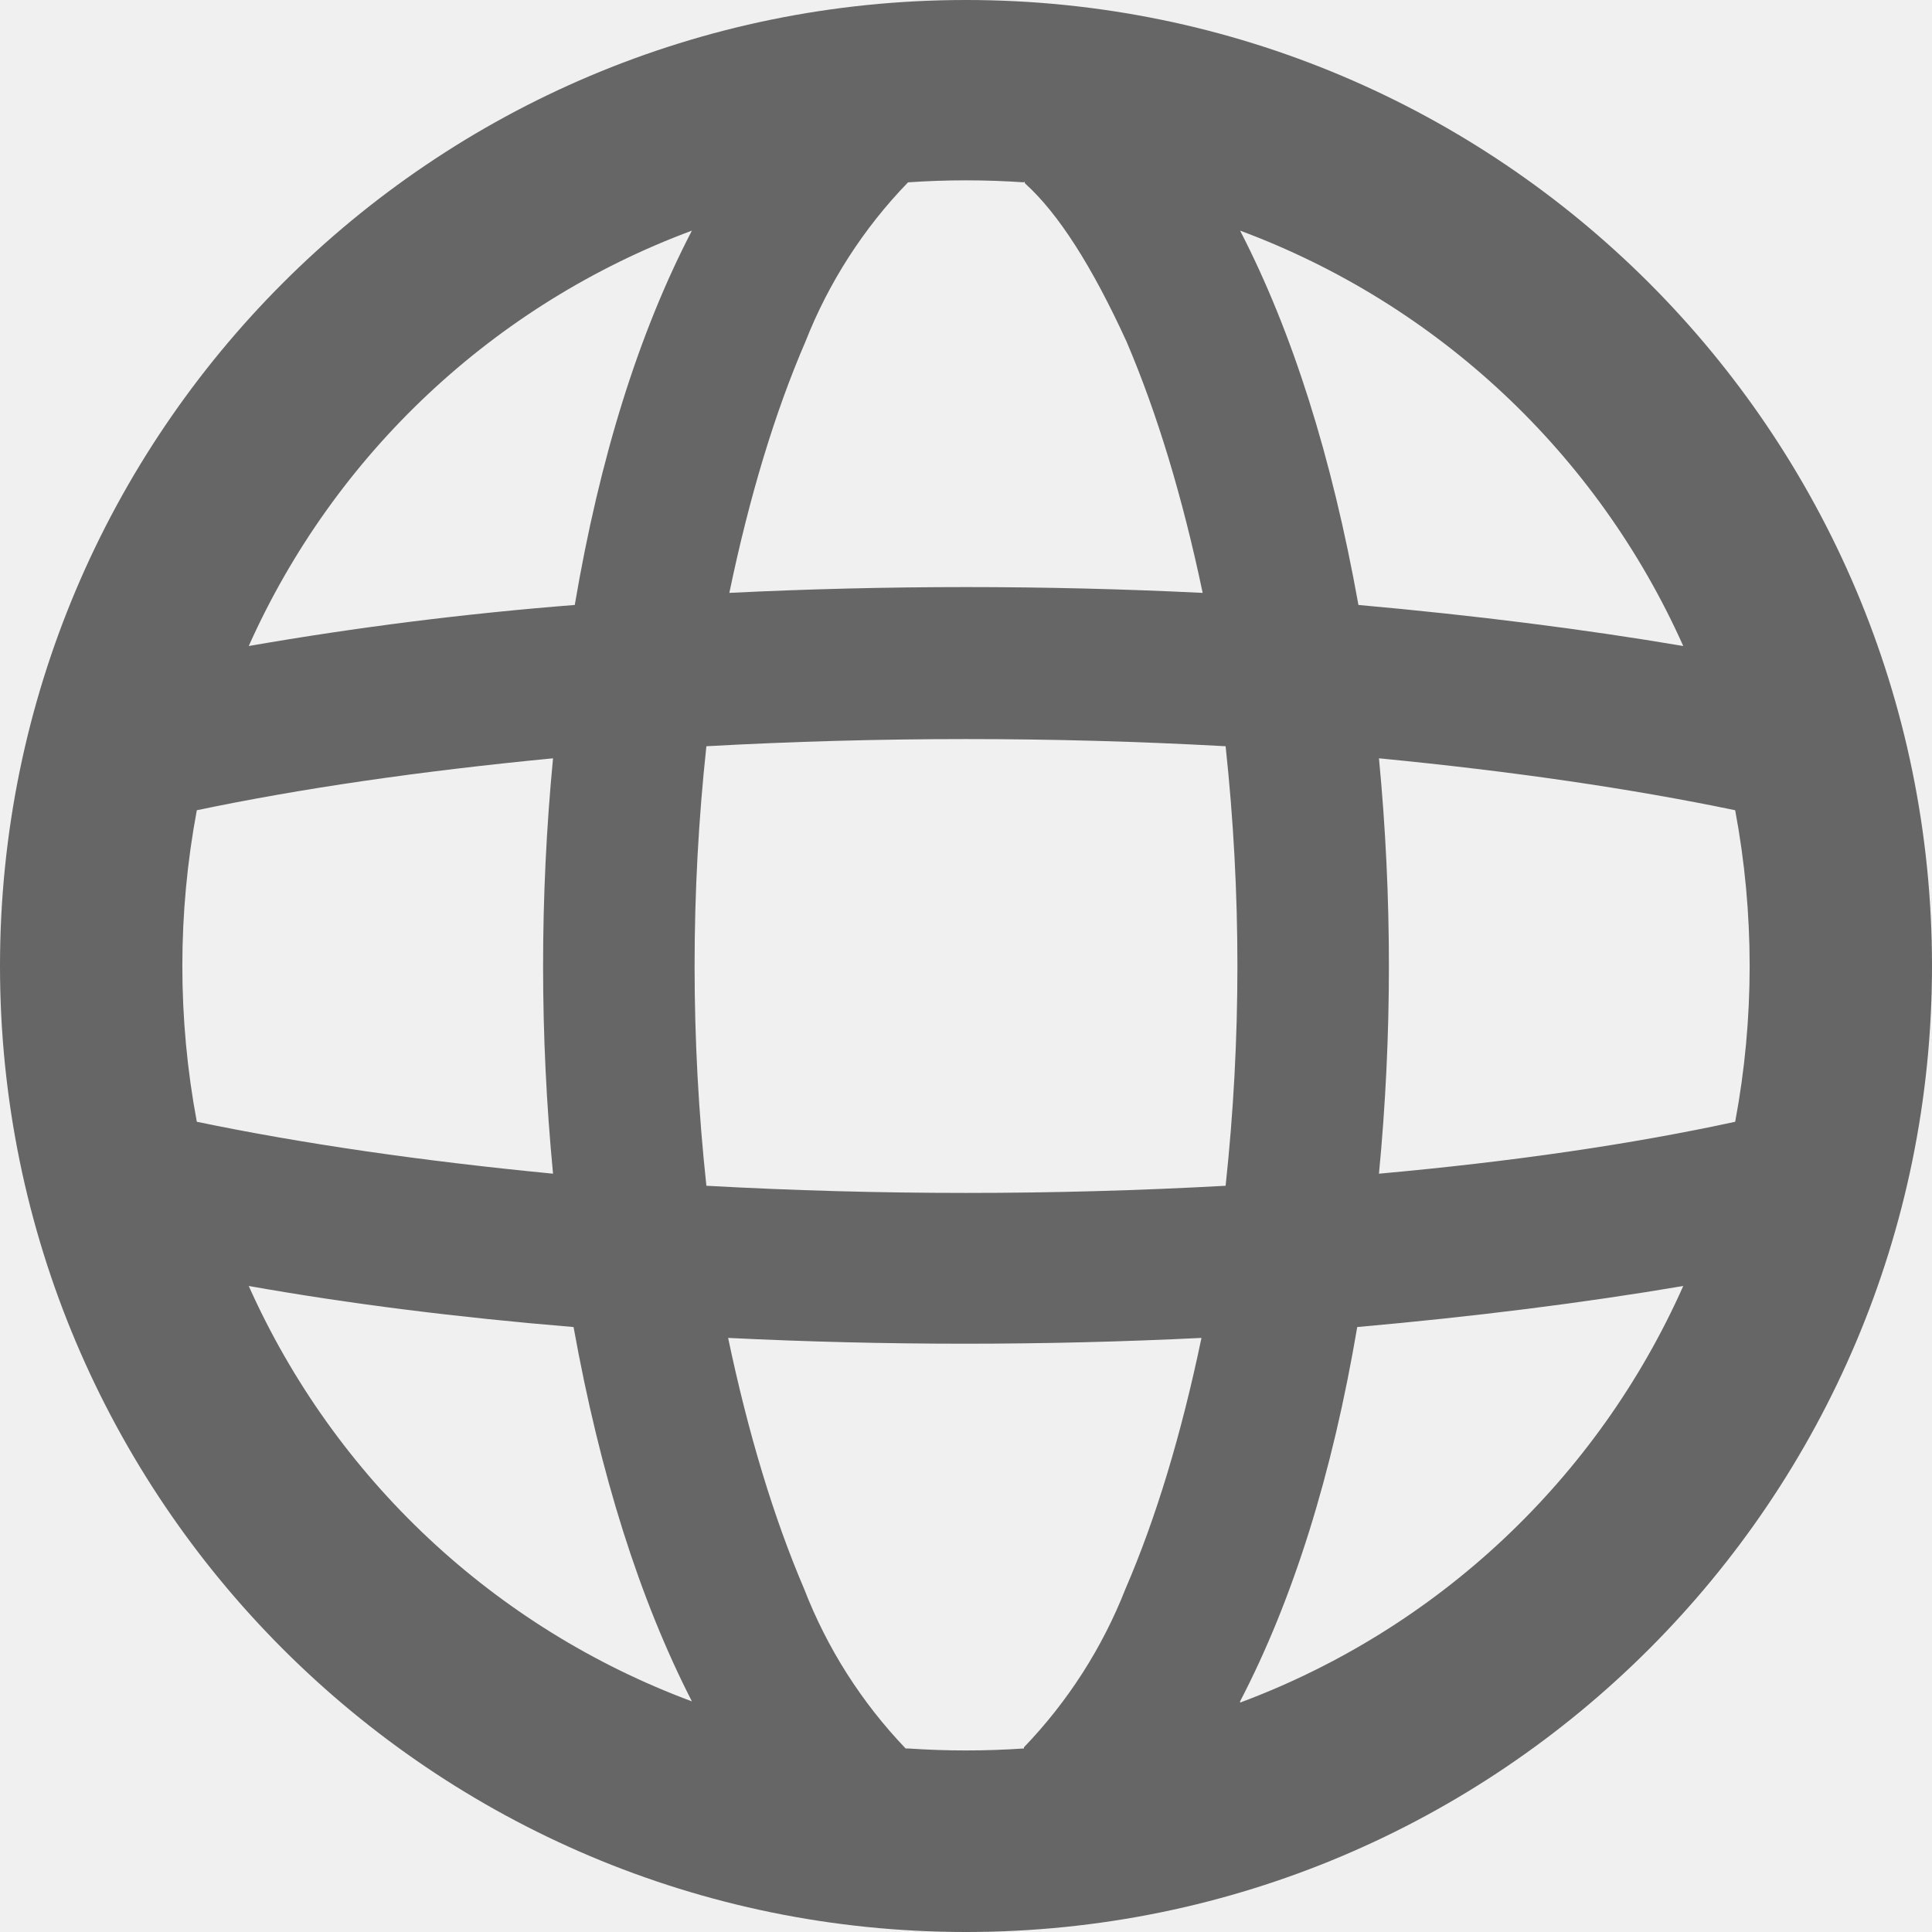
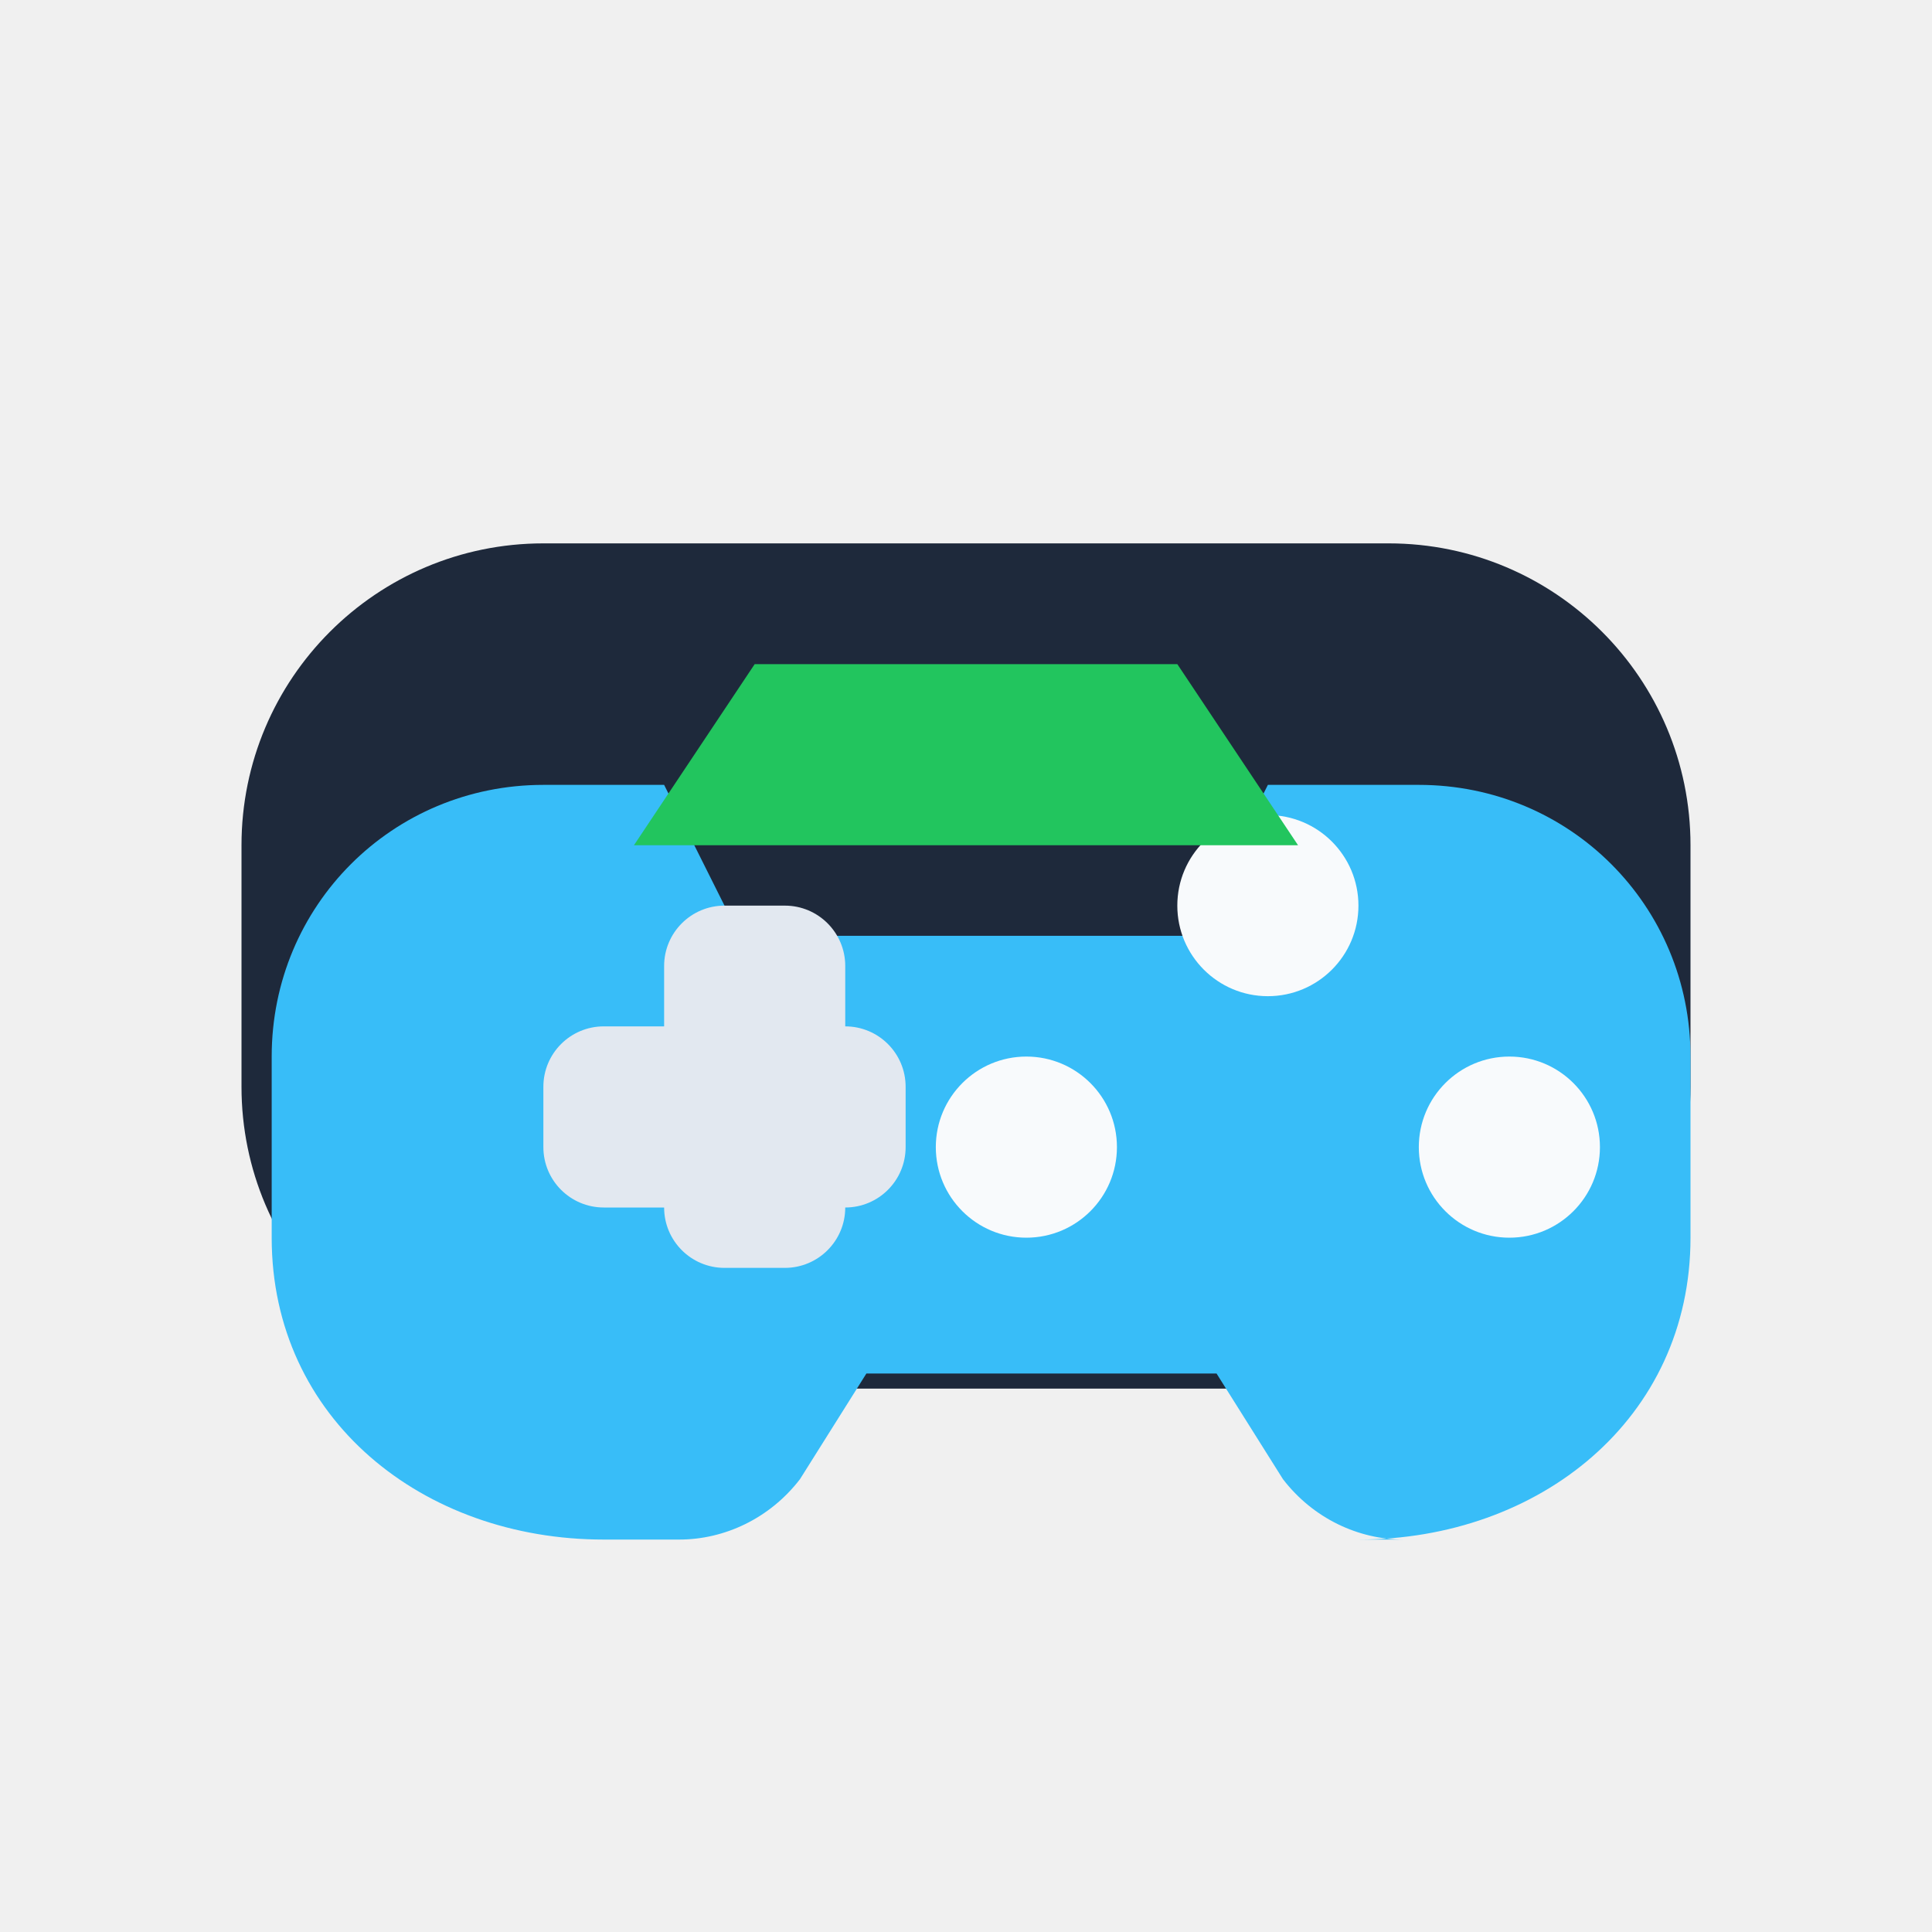
- <svg xmlns="http://www.w3.org/2000/svg" fill="none" viewBox="0 0 16 16">
-   <g clip-path="url(#a)">
-     <path fill-rule="evenodd" clip-rule="evenodd" d="M10.27 14.1a6.5 6.5 0 0 0 3.67-3.45q-1.24.21-2.7.34-.31 1.83-.97 3.1M8 16A8 8 0 1 0 8 0a8 8 0 0 0 0 16m.48-1.52a7 7 0 0 1-.96 0H7.5a4 4 0 0 1-.84-1.32q-.38-.89-.63-2.08a40 40 0 0 0 3.92 0q-.25 1.2-.63 2.08a4 4 0 0 1-.84 1.31zm2.94-4.76q1.66-.15 2.95-.43a7 7 0 0 0 0-2.58q-1.3-.27-2.95-.43a18 18 0 0 1 0 3.44m-1.27-3.54a17 17 0 0 1 0 3.64 39 39 0 0 1-4.3 0 17 17 0 0 1 0-3.64 39 39 0 0 1 4.3 0m1.1-1.17q1.45.13 2.69.34a6.5 6.5 0 0 0-3.67-3.44q.65 1.26.98 3.1M8.48 1.5l.01.02q.41.37.84 1.31.38.89.63 2.08a40 40 0 0 0-3.92 0q.25-1.2.63-2.08a4 4 0 0 1 .85-1.32 7 7 0 0 1 .96 0m-2.75.4a6.5 6.5 0 0 0-3.67 3.44 29 29 0 0 1 2.7-.34q.31-1.83.97-3.1M4.58 6.28q-1.66.16-2.95.43a7 7 0 0 0 0 2.58q1.3.27 2.95.43a18 18 0 0 1 0-3.44m.17 4.71q-1.45-.12-2.69-.34a6.5 6.5 0 0 0 3.67 3.44q-.65-1.27-.98-3.1" fill="#666" />
-   </g>
-   <defs>
-     <clipPath id="a">
-       <path fill="#fff" d="M0 0h16v16H0z" />
-     </clipPath>
-   </defs>
+ <svg xmlns="http://www.w3.org/2000/svg" viewBox="0 0 64 64" fill="none">
+   <rect x="8" y="18" width="48" height="28" rx="10" fill="#1E293B" />
+   <path d="M18 26c-5 0-9 4-9 9v6c0 6 5 10 11 10h2.5c1.5 0 3-.7 4-2l2.2-3.5h11.6l2.2 3.5c1 1.3 2.5 2 4 2H45c6 0 11-4 11-10v-6c0-5-4-9-9-9H42l-2.5 5h-15L22 26h-4Z" fill="#38BDF8" />
+   <rect x="22" y="30" width="6" height="12" rx="2" fill="#E2E8F0" />
+   <rect x="18" y="34" width="12" height="6" rx="2" fill="#E2E8F0" />
+   <circle cx="42" cy="30" r="3" fill="#F8FAFC" />
+   <circle cx="50" cy="38" r="3" fill="#F8FAFC" />
+   <circle cx="34" cy="38" r="3" fill="#F8FAFC" />
+   <path d="M25 22h14l4 6H21l4-6Z" fill="#22C55E" />
</svg>
